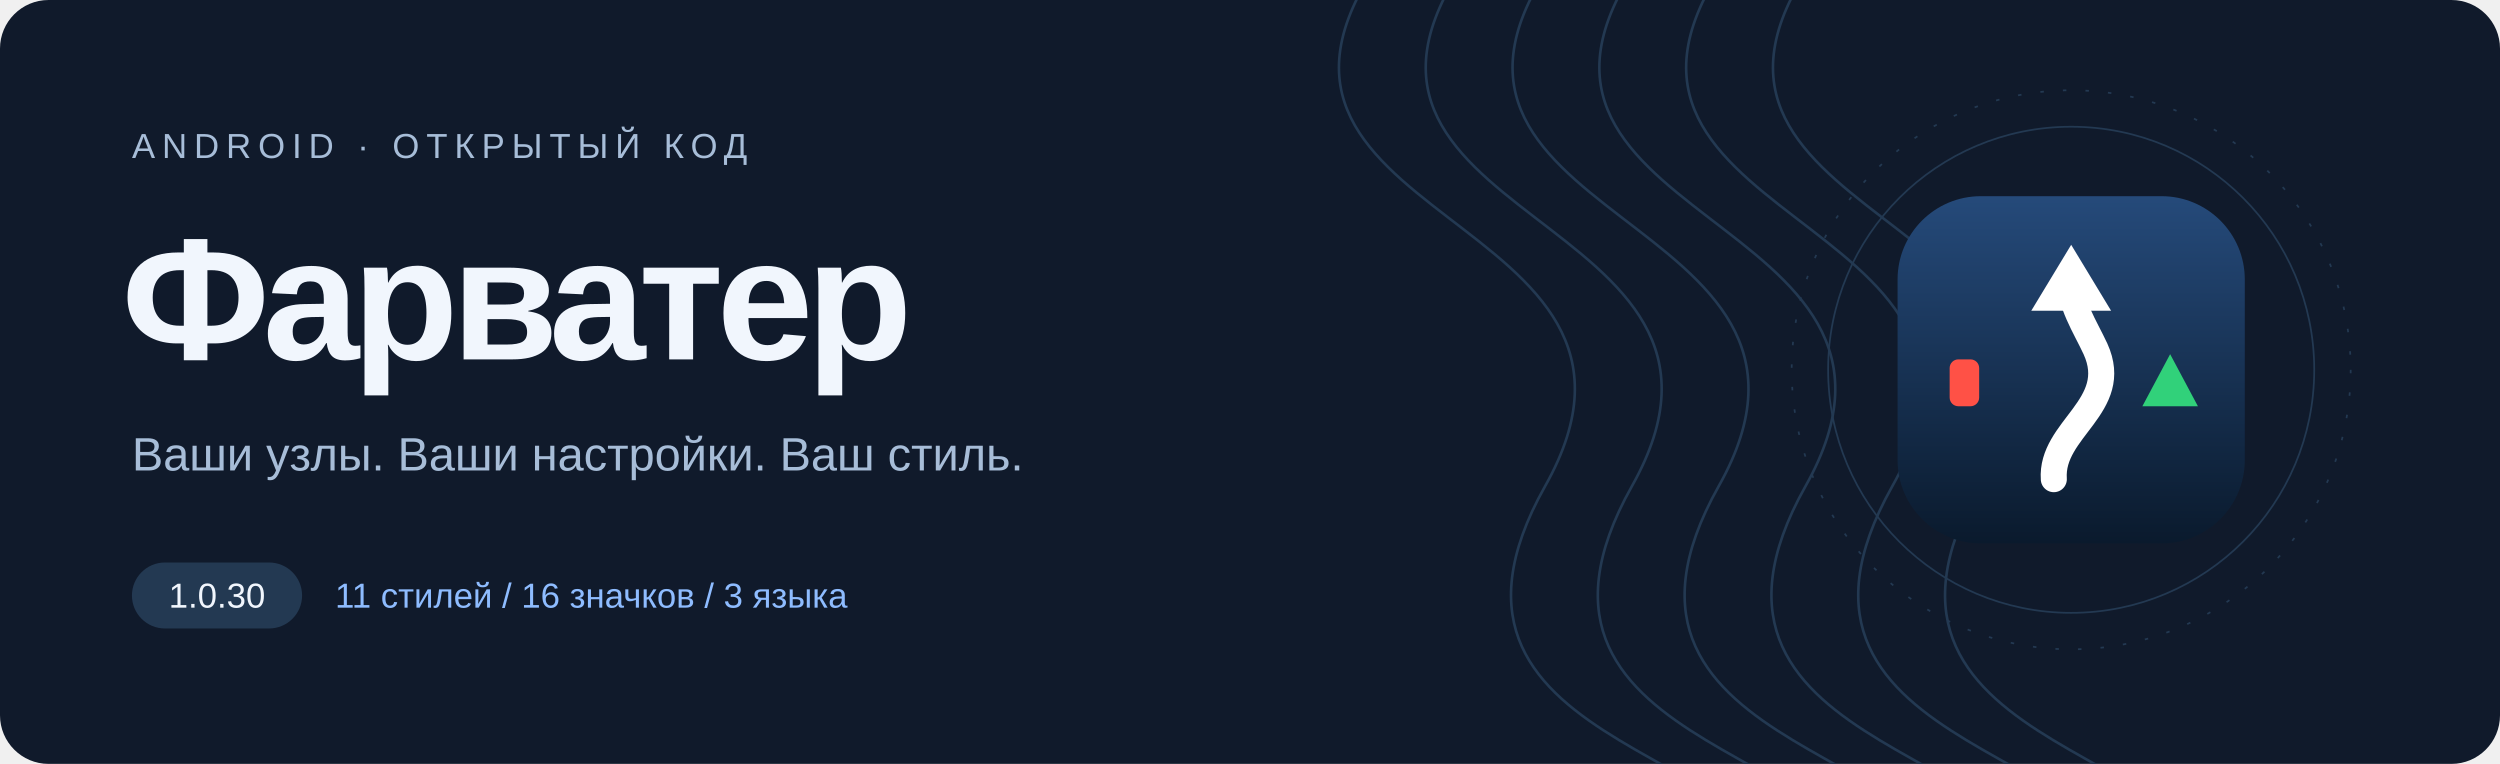
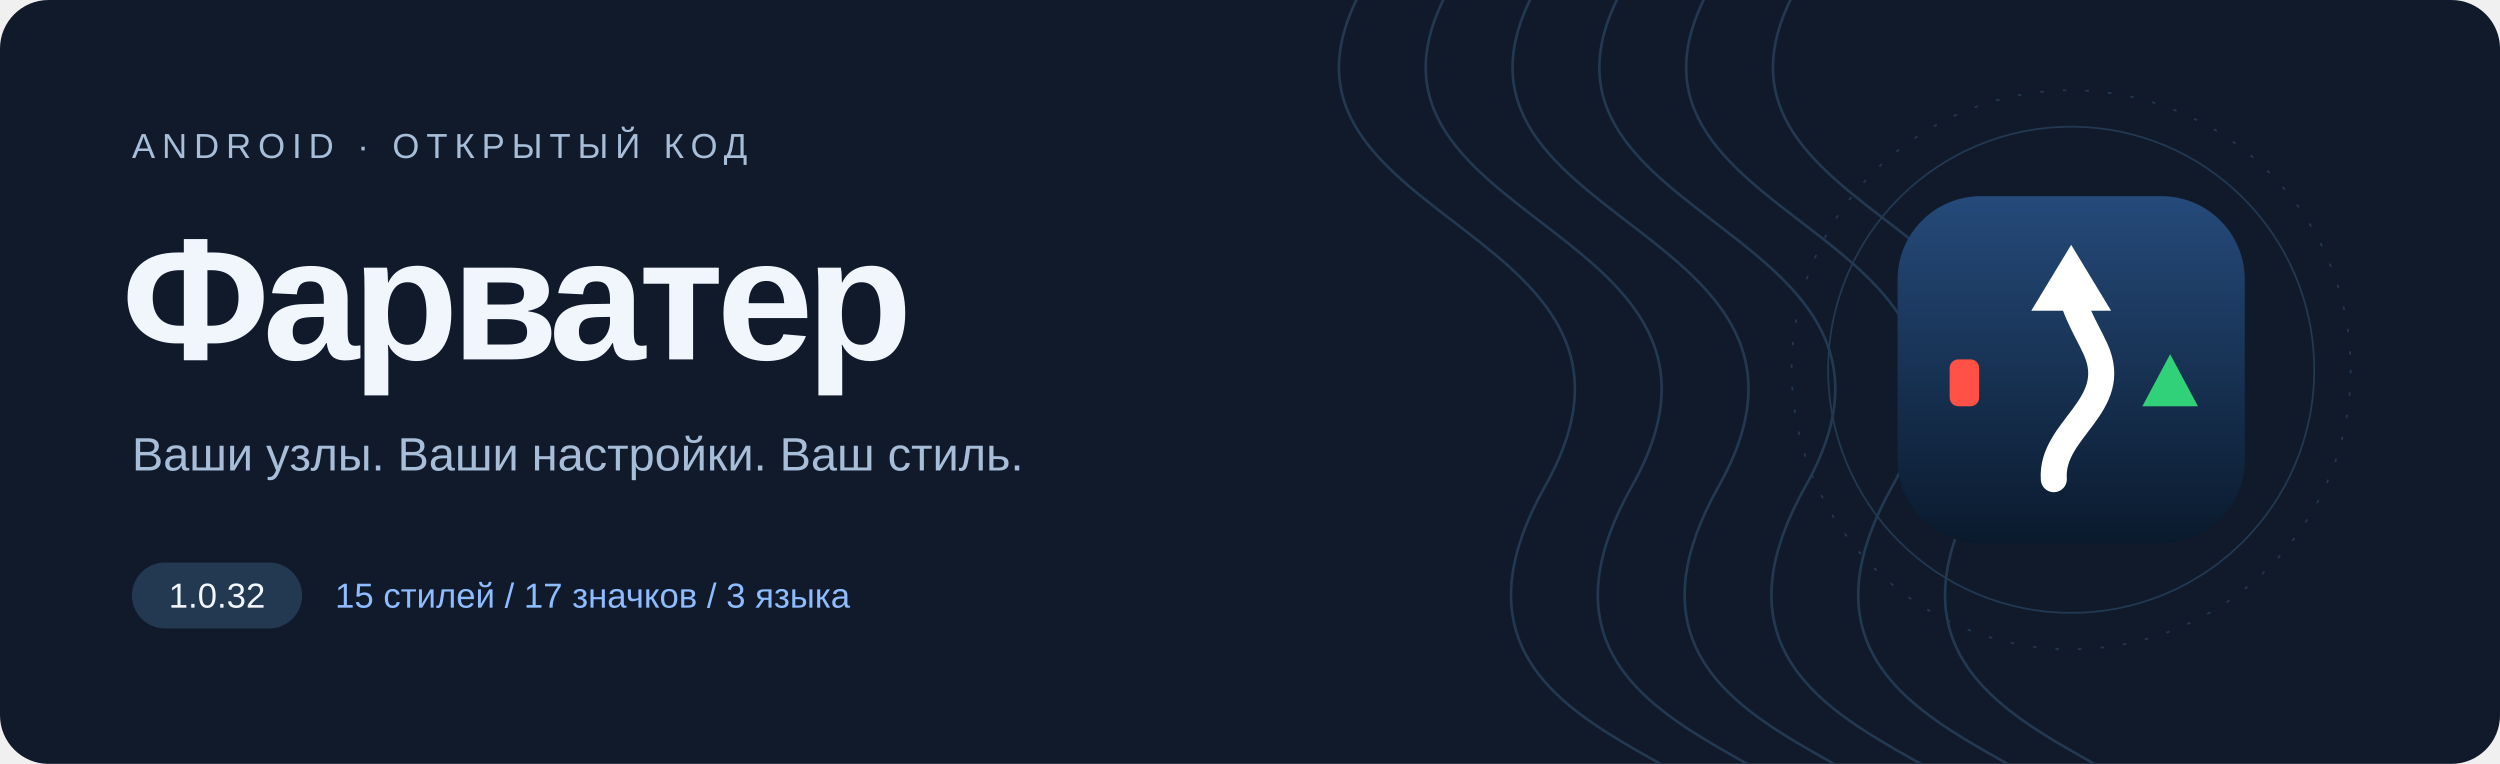
- <svg xmlns="http://www.w3.org/2000/svg" width="1440" height="440" viewBox="0 0 1440 440" role="img" aria-label="Фарватер. VPN-клиент для Android. Версия 1.0.30">
+ <svg xmlns="http://www.w3.org/2000/svg" width="1440" height="440" viewBox="0 0 1440 440" role="img" aria-label="Фарватер. VPN-клиент для Android. Версия 1.0.32">
  <defs>
    <clipPath id="clip">
      <rect width="1440" height="440" rx="28" />
    </clipPath>
    <linearGradient id="mark" x2="0" y2="1">
      <stop stop-color="#254a7a" />
      <stop offset="1" stop-color="#0a1a2d" />
    </linearGradient>
  </defs>
  <g clip-path="url(#clip)">
    <rect width="1440" height="440" fill="#101a2b" />
    <g fill="none" stroke="#233952" stroke-width="1.5">
      <path d="M800-30c-120 160 180 150 90 310s160 150 130 240" />
      <path d="M850-30c-120 160 180 150 90 310s160 150 130 240" />
      <path d="M900-30c-120 160 180 150 90 310s160 150 130 240" />
      <path d="M950-30c-120 160 180 150 90 310s160 150 130 240" />
      <path d="M1000-30c-120 160 180 150 90 310s160 150 130 240" />
      <path d="M1050-30c-120 160 180 150 90 310s160 150 130 240" />
    </g>
    <circle cx="1193" cy="213" r="140" fill="none" stroke="#233952" />
    <circle cx="1193" cy="213" r="161" fill="none" stroke="#233952" stroke-dasharray="2 11" />
    <rect x="1093" y="113" width="200" height="200" rx="48" fill="url(#mark)" />
    <path d="M1183 276c-2-29 39-42 24-75-6-13-15-26-15-42" fill="none" stroke="white" stroke-width="15" stroke-linecap="round" />
    <path d="m1193 141-23 38h46Z" fill="white" />
    <rect x="1123" y="207" width="17" height="27" rx="5" fill="#ff5146" />
    <path d="m1250 204-16 30h32Z" fill="#31d17a" />
    <g font-family="Arial, Helvetica, sans-serif">
      <text x="76" y="91" fill="#a7bdd8" font-size="20" letter-spacing="4">ANDROID · ОТКРЫТЫЙ КОД</text>
      <text x="70" y="207" fill="#f1f6fd" font-size="100" font-weight="700" letter-spacing="-4">Фарватер</text>
      <text x="76" y="271" fill="#a7bdd8" font-size="27">Ваши узлы. Ваши настройки. Ваш стиль.</text>
      <rect x="76" y="324" width="98" height="38" rx="19" fill="#233952" />
-       <text x="125" y="350" text-anchor="middle" fill="#f1f6fd" font-size="20">1.0.30</text>
-       <text x="193" y="350" fill="#8ebcff" font-size="20">11 стилей / 16 значков / 3 языка</text>
+       <text x="125" y="350" text-anchor="middle" fill="#f1f6fd" font-size="20">1.0.32</text>
+       <text x="193" y="350" fill="#8ebcff" font-size="20">15 стилей / 17 значков / 3 языка</text>
    </g>
  </g>
</svg>
